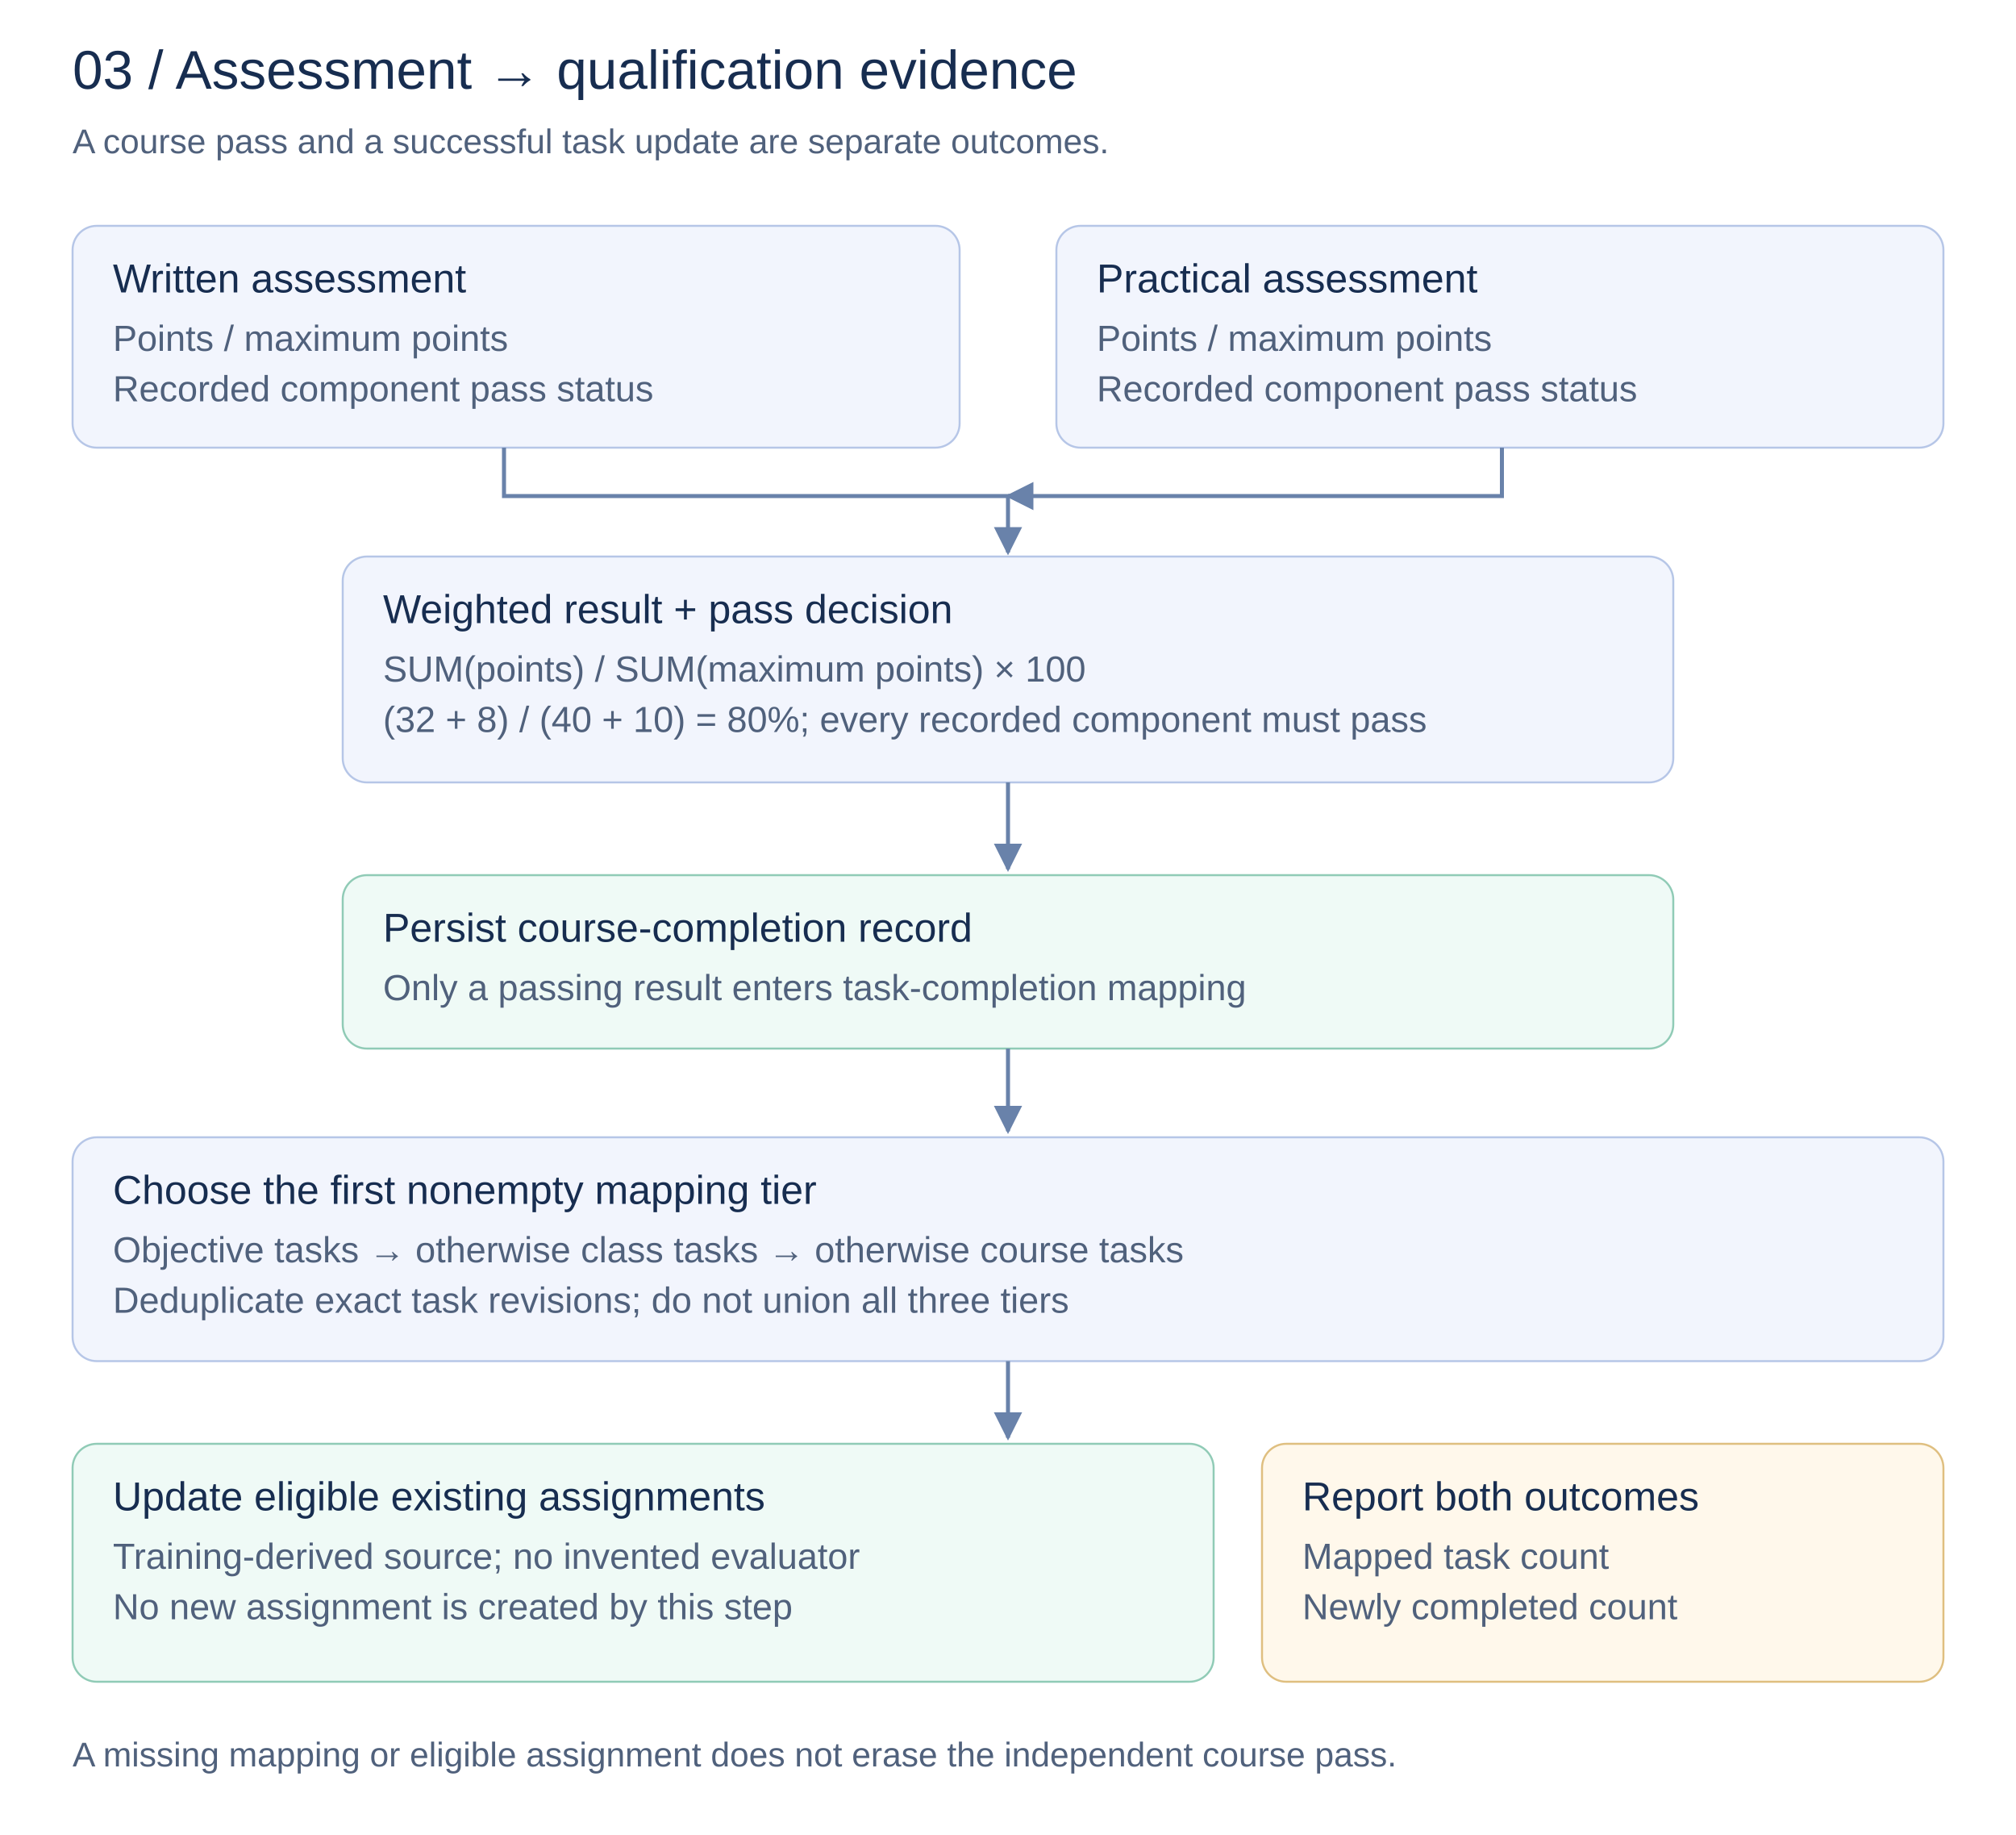
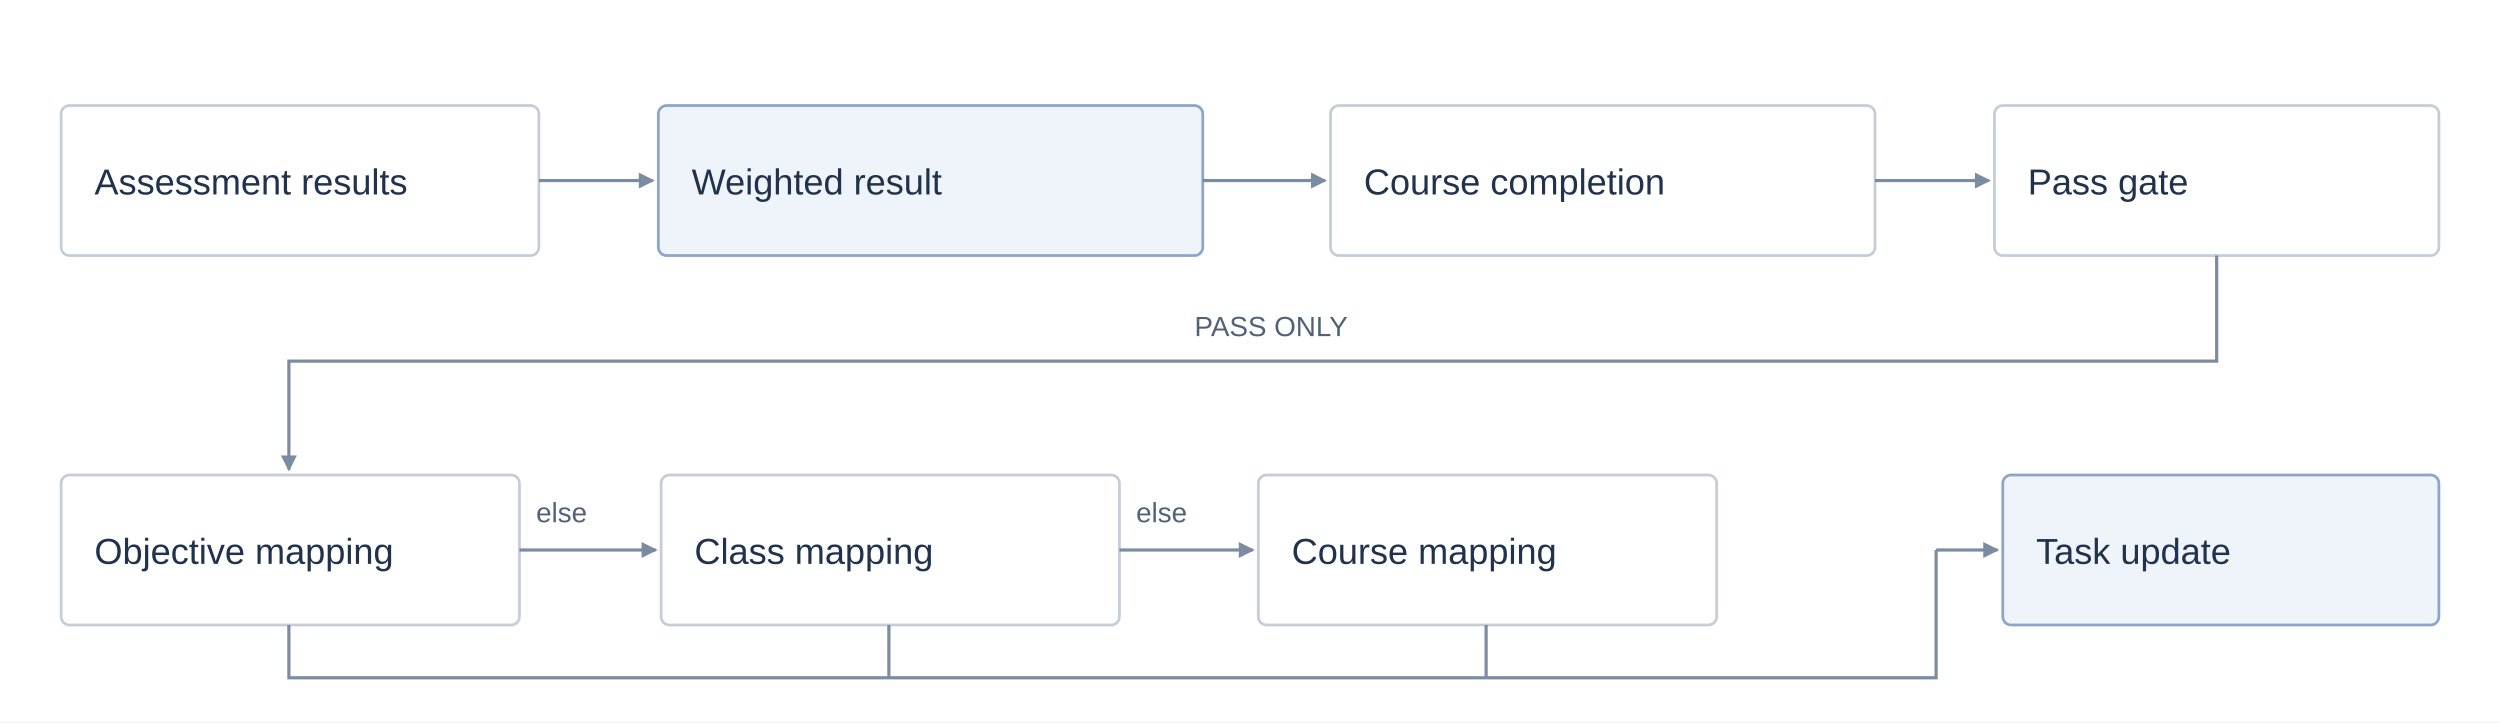
- <svg xmlns="http://www.w3.org/2000/svg" width="1000" height="910" viewBox="0 0 1000 910" role="img" aria-labelledby="title desc">
+ <svg xmlns="http://www.w3.org/2000/svg" width="900" height="260" viewBox="0 0 900 260" role="img" aria-label="Assessment completion and task mapping">
  <defs>
-     <marker id="a" viewBox="0 0 10 10" refX="9" refY="5" markerWidth="7" markerHeight="7" orient="auto-start-reverse">
-       <path d="M0 0 L10 5 L0 10z" fill="#6982aa" />
+     <marker id="arrow" viewBox="0 0 8 8" refX="7" refY="4" markerWidth="5" markerHeight="5" orient="auto">
+       <path d="M0 0L8 4L0 8" fill="#7b8ba0" />
    </marker>
  </defs>
-   <rect width="1000" height="910" fill="#fff" />
+   <rect width="900" height="260" fill="white" />
  <g font-family="Arial, sans-serif">
-     <text x="36" y="44" fill="#172d50" font-size="27">03 / Assessment → qualification evidence</text>
-     <text x="36" y="76" fill="#50617c" font-size="17">A course pass and a successful task update are separate outcomes.</text>
-     <rect x="36" y="112" width="440" height="110" rx="12" fill="#f2f5fd" stroke="#b6c6e7" />
-     <text x="56" y="145" fill="#172d50" font-size="20">Written assessment</text>
-     <text x="56" y="174" fill="#50617c" font-size="18">Points / maximum points</text>
-     <text x="56" y="199" fill="#50617c" font-size="18">Recorded component pass status</text>
-     <rect x="524" y="112" width="440" height="110" rx="12" fill="#f2f5fd" stroke="#b6c6e7" />
-     <text x="544" y="145" fill="#172d50" font-size="20">Practical assessment</text>
-     <text x="544" y="174" fill="#50617c" font-size="18">Points / maximum points</text>
-     <text x="544" y="199" fill="#50617c" font-size="18">Recorded component pass status</text>
-     <path d="M250 222 V246 H500 V274" fill="none" stroke="#6982aa" stroke-width="2" marker-end="url(#a)" />
-     <path d="M745 222 V246 H500" fill="none" stroke="#6982aa" stroke-width="2" marker-end="url(#a)" />
-     <rect x="170" y="276" width="660" height="112" rx="12" fill="#f2f5fd" stroke="#b6c6e7" />
-     <text x="190" y="309" fill="#172d50" font-size="20">Weighted result + pass decision</text>
-     <text x="190" y="338" fill="#50617c" font-size="18">SUM(points) / SUM(maximum points) × 100</text>
-     <text x="190" y="363" fill="#50617c" font-size="18">(32 + 8) / (40 + 10) = 80%; every recorded component must pass</text>
-     <path d="M500 388 V431" fill="none" stroke="#6982aa" stroke-width="2" marker-end="url(#a)" />
-     <rect x="170" y="434" width="660" height="86" rx="12" fill="#effaf6" stroke="#90cbb6" />
-     <text x="190" y="467" fill="#172d50" font-size="20">Persist course-completion record</text>
-     <text x="190" y="496" fill="#50617c" font-size="18">Only a passing result enters task-completion mapping</text>
-     <path d="M500 520 V561" fill="none" stroke="#6982aa" stroke-width="2" marker-end="url(#a)" />
-     <rect x="36" y="564" width="928" height="111" rx="12" fill="#f2f5fd" stroke="#b6c6e7" />
-     <text x="56" y="597" fill="#172d50" font-size="20">Choose the first nonempty mapping tier</text>
-     <text x="56" y="626" fill="#50617c" font-size="18">Objective tasks → otherwise class tasks → otherwise course tasks</text>
-     <text x="56" y="651" fill="#50617c" font-size="18">Deduplicate exact task revisions; do not union all three tiers</text>
-     <path d="M500 675 V713" fill="none" stroke="#6982aa" stroke-width="2" marker-end="url(#a)" />
-     <rect x="36" y="716" width="566" height="118" rx="12" fill="#effaf6" stroke="#90cbb6" />
-     <text x="56" y="749" fill="#172d50" font-size="20">Update eligible existing assignments</text>
-     <text x="56" y="778" fill="#50617c" font-size="18">Training-derived source; no invented evaluator</text>
-     <text x="56" y="803" fill="#50617c" font-size="18">No new assignment is created by this step</text>
-     <rect x="626" y="716" width="338" height="118" rx="12" fill="#fff8eb" stroke="#dfbf80" />
-     <text x="646" y="749" fill="#172d50" font-size="20">Report both outcomes</text>
-     <text x="646" y="778" fill="#50617c" font-size="18">Mapped task count</text>
-     <text x="646" y="803" fill="#50617c" font-size="18">Newly completed count</text>
-     <text x="36" y="876" fill="#50617c" font-size="17">A missing mapping or eligible assignment does not erase the independent course pass.</text>
+     <rect x="22" y="38" width="172" height="54" rx="3" fill="#fff" stroke="#c6cdd7" />
+     <text x="34" y="70" font-size="13" fill="#20324c">Assessment results</text>
+     <path d="M194 65 H235" fill="none" stroke="#7b8ba0" stroke-width="1.15" marker-end="url(#arrow)" />
+     <rect x="237" y="38" width="196" height="54" rx="3" fill="#eff4fb" stroke="#8ea5c5" />
+     <text x="249" y="70" font-size="13" fill="#20324c">Weighted result</text>
+     <path d="M433 65 H477" fill="none" stroke="#7b8ba0" stroke-width="1.15" marker-end="url(#arrow)" />
+     <rect x="479" y="38" width="196" height="54" rx="3" fill="#fff" stroke="#c6cdd7" />
+     <text x="491" y="70" font-size="13" fill="#20324c">Course completion</text>
+     <path d="M675 65 H716" fill="none" stroke="#7b8ba0" stroke-width="1.15" marker-end="url(#arrow)" />
+     <rect x="718" y="38" width="160" height="54" rx="3" fill="#fff" stroke="#c6cdd7" />
+     <text x="730" y="70" font-size="13" fill="#20324c">Pass gate</text>
+     <path d="M798 92 V130 H104 V169" fill="none" stroke="#7b8ba0" stroke-width="1.15" marker-end="url(#arrow)" />
+     <text x="430" y="121" font-size="10" fill="#526078">PASS ONLY</text>
+     <rect x="22" y="171" width="165" height="54" rx="3" fill="#fff" stroke="#c6cdd7" />
+     <text x="34" y="203" font-size="13" fill="#20324c">Objective mapping</text>
+     <path d="M187 198 H236" fill="none" stroke="#7b8ba0" stroke-width="1.15" marker-end="url(#arrow)" />
+     <text x="193" y="188" font-size="10" fill="#526078">else</text>
+     <rect x="238" y="171" width="165" height="54" rx="3" fill="#fff" stroke="#c6cdd7" />
+     <text x="250" y="203" font-size="13" fill="#20324c">Class mapping</text>
+     <path d="M403 198 H451" fill="none" stroke="#7b8ba0" stroke-width="1.15" marker-end="url(#arrow)" />
+     <text x="409" y="188" font-size="10" fill="#526078">else</text>
+     <rect x="453" y="171" width="165" height="54" rx="3" fill="#fff" stroke="#c6cdd7" />
+     <text x="465" y="203" font-size="13" fill="#20324c">Course mapping</text>
+     <path d="M104 225 V244 H697 V198" fill="none" stroke="#7b8ba0" stroke-width="1.15" />
+     <path d="M320 225 V244" fill="none" stroke="#7b8ba0" stroke-width="1.15" />
+     <path d="M535 225 V244" fill="none" stroke="#7b8ba0" stroke-width="1.15" />
+     <path d="M697 198 H719" fill="none" stroke="#7b8ba0" stroke-width="1.15" marker-end="url(#arrow)" />
+     <rect x="721" y="171" width="157" height="54" rx="3" fill="#eff4fb" stroke="#8ea5c5" />
+     <text x="733" y="203" font-size="13" fill="#20324c">Task update</text>
  </g>
</svg>
